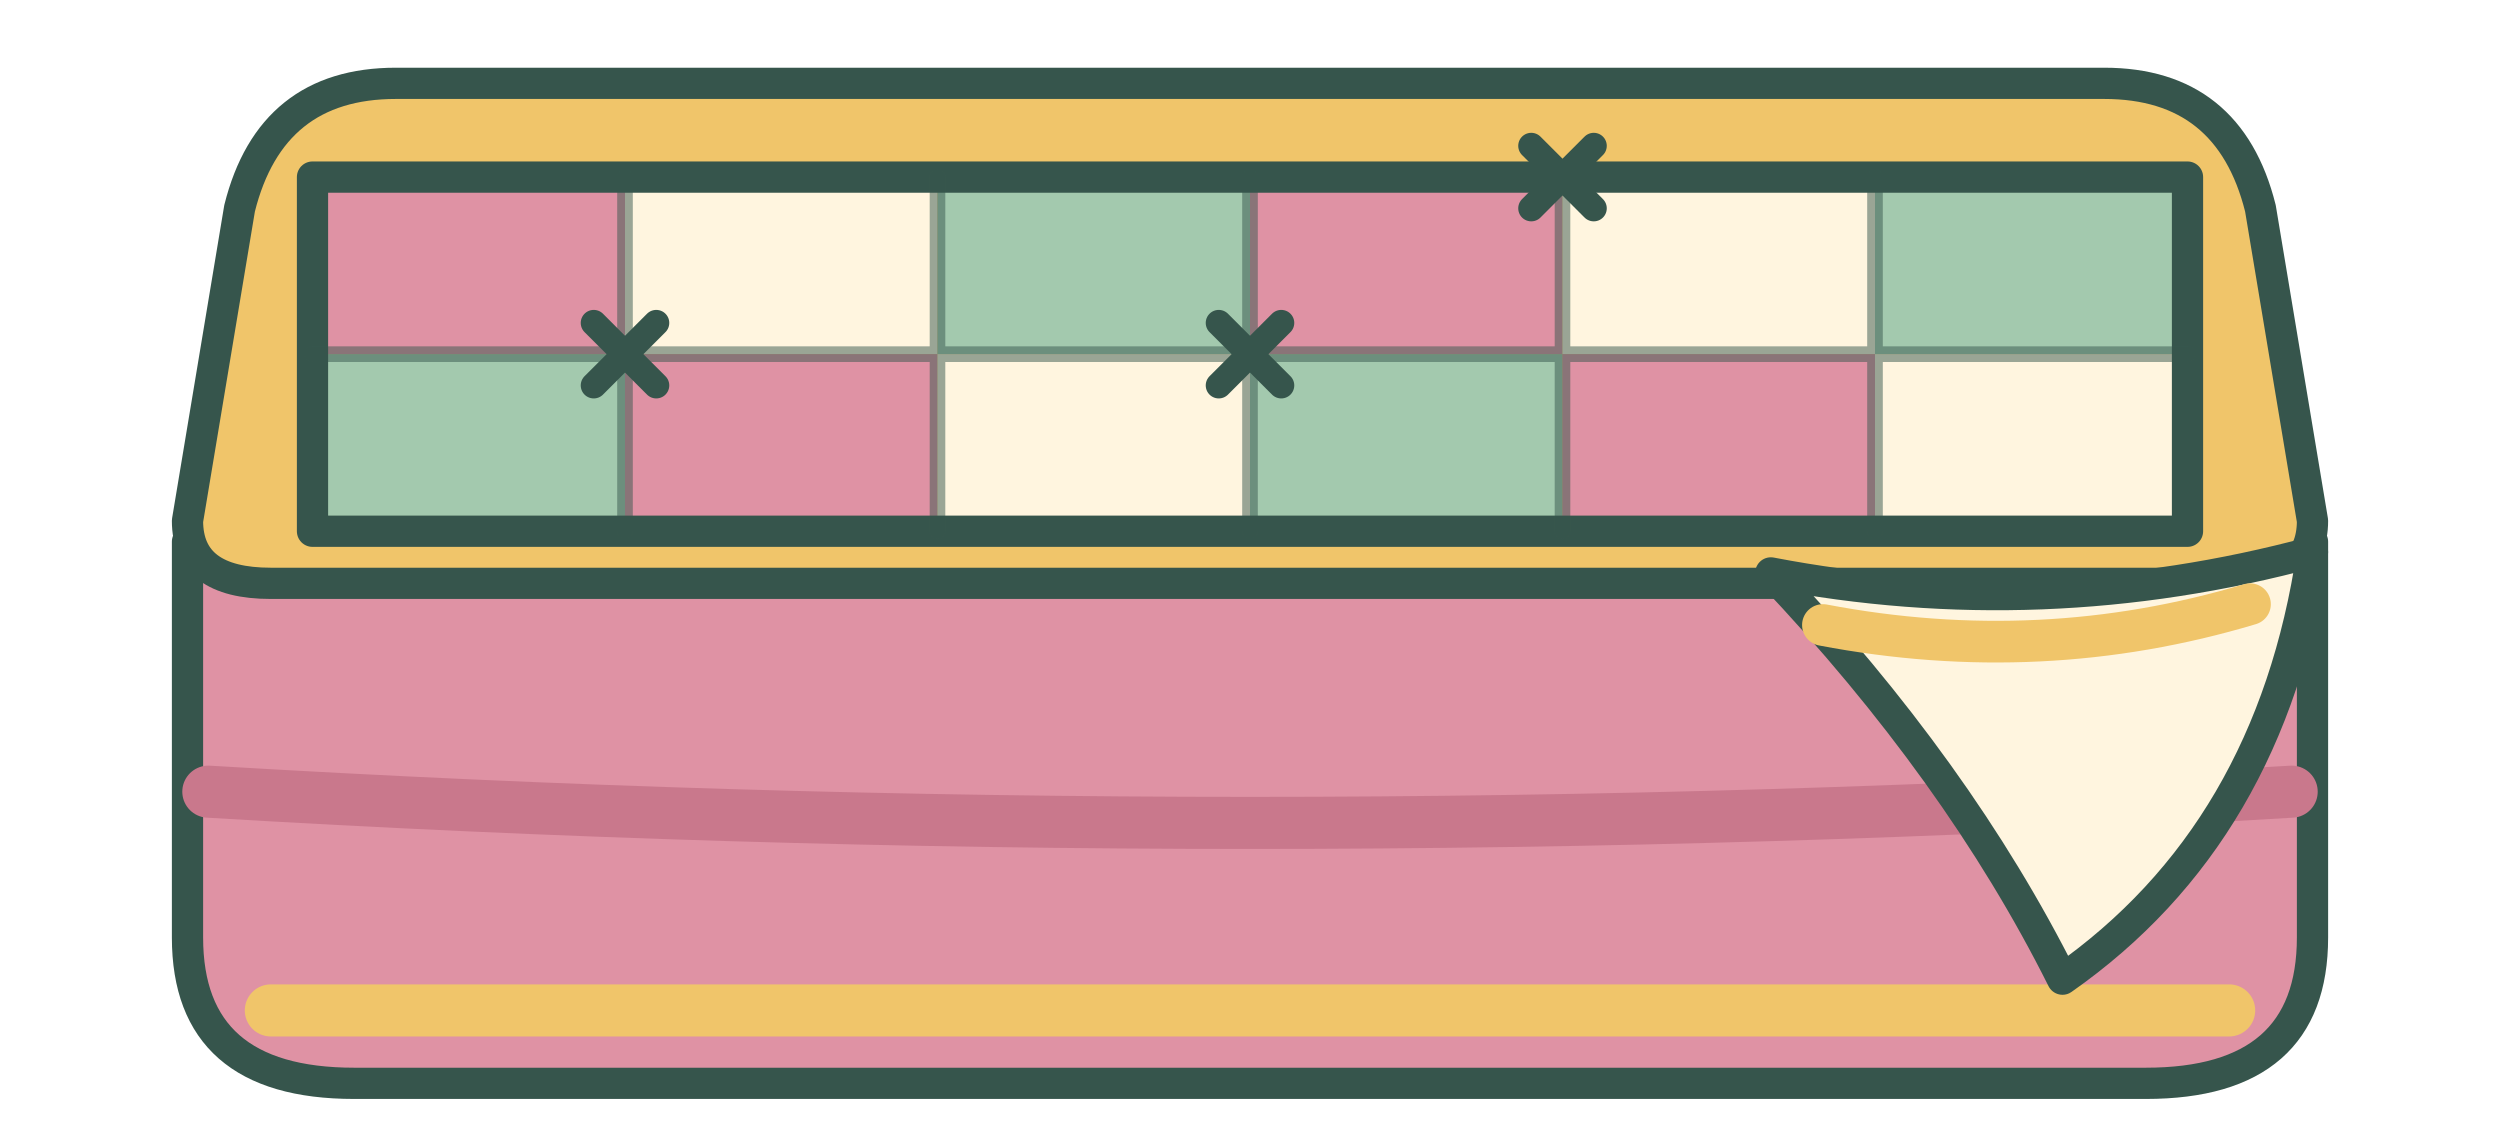
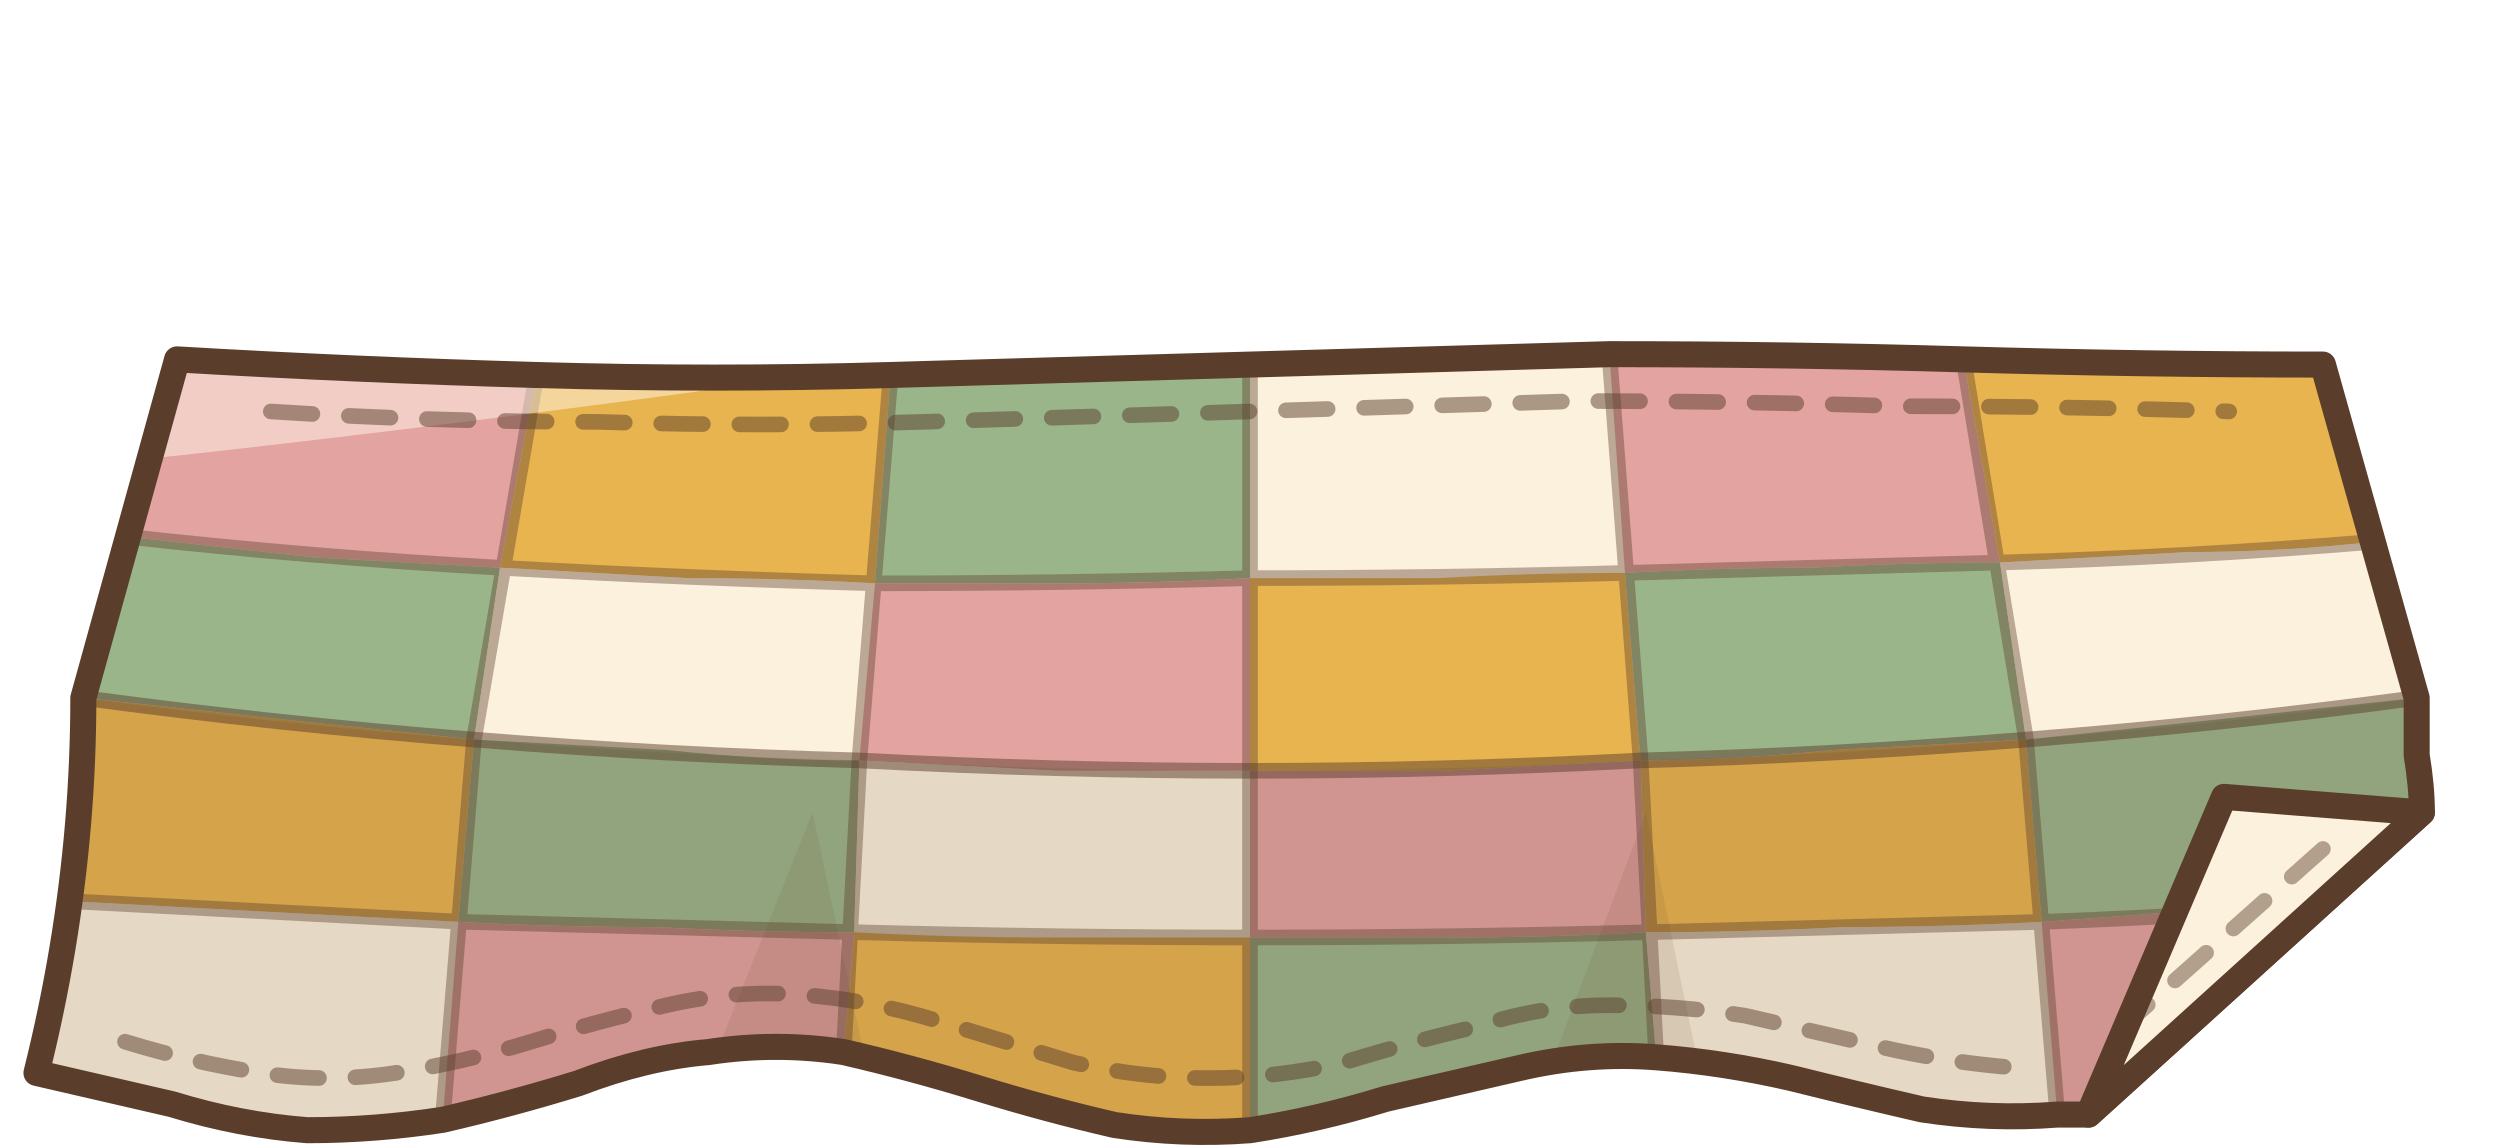
<svg xmlns="http://www.w3.org/2000/svg" viewBox="0 0 240 110">
-   <g fill="none" stroke="#36554c" stroke-width="3" stroke-linecap="round" stroke-linejoin="round">
-     <path d="M18 52H222V90Q222 104 206 104H34Q18 104 18 90z" fill="#df92a4" />
-     <path d="M20 76Q120 82 220 76" stroke="#c9788c" stroke-width="5" />
-     <path d="M26 97H214" stroke="#f0c56a" stroke-width="5" />
-     <path d="M38 8H202Q214 8 217 20L222 50Q222 56 214 56H26Q18 56 18 50L23 20Q26 8 38 8z" fill="#f0c56a" />
-     <g stroke="none">
-       <rect x="30" y="17" width="30" height="17" fill="#df92a4" />
-       <rect x="60" y="17" width="30" height="17" fill="#fff5df" />
-       <rect x="90" y="17" width="30" height="17" fill="#a3c9ae" />
-       <rect x="120" y="17" width="30" height="17" fill="#df92a4" />
-       <rect x="150" y="17" width="30" height="17" fill="#fff5df" />
-       <rect x="180" y="17" width="30" height="17" fill="#a3c9ae" />
-       <rect x="30" y="34" width="30" height="17" fill="#a3c9ae" />
-       <rect x="60" y="34" width="30" height="17" fill="#df92a4" />
-       <rect x="90" y="34" width="30" height="17" fill="#fff5df" />
-       <rect x="120" y="34" width="30" height="17" fill="#a3c9ae" />
-       <rect x="150" y="34" width="30" height="17" fill="#df92a4" />
-       <rect x="180" y="34" width="30" height="17" fill="#fff5df" />
-     </g>
-     <path d="M30 17h180v34H30z" />
-     <path d="M60 17v34M90 17v34M120 17v34M150 17v34M180 17v34M30 34h180" stroke-width="1.5" opacity=".5" />
-     <path d="M57 31l6 6m0-6-6 6M117 31l6 6m0-6-6 6M147 14l6 6m0-6-6 6" stroke-width="2.5" />
-     <path d="M170 55Q196 60 222 53Q218 80 198 94Q188 74 170 55z" fill="#fff5df" />
-     <path d="M175 60Q196 64 216 58" stroke="#f0c56a" stroke-width="4" />
+   <g stroke="#5a3d2b" stroke-width="2.5" stroke-linecap="round" stroke-linejoin="round">
+     <path d="M17 34.5Q34 35.5 51.5 36Q68.5 36.5 85.5 36Q103 35.5 120 35Q137 34.5 154.5 34Q171.5 34 188.5 34.5Q206 35 223 35L232 67Q232 70 232 72.5Q232.5 75.5 232.5 78L200.5 107Q199 107 197.5 107Q191 107.5 184.5 106.5Q178 105 172 103.5Q165.5 102 159 101.5Q152.5 101 146 102.5Q139.5 104 133 105.5Q126.5 107.5 120 108.5Q113.5 109 107 108Q100.5 106.5 94 104.5Q87.5 102.5 81 101Q74.5 100 68 101Q62 101.5 55.5 104Q49 106 42.5 107.5Q36 108.5 29.5 108.5Q23 108 16.5 106Q10 104.5 3.5 103Q5 97 6 91Q7 85 7.5 79Q8 73 8 67z" fill="#fbf1dc" stroke="none" />
+     <path d="M17 34.5Q25.5 35 34 35.5Q42.5 36 51.5 36L48 54.5Q39 54 30 53.5Q21 52.5 12 51.5z" fill="#e3a3a0" stroke="none" />
+     <path d="M51.5 36Q60 36.5 68.5 36Q77 36 85.5 36L84 56Q75 55.5 66 55.5Q57 55 48 54.5z" fill="#e8b44f" stroke="none" />
+     <path d="M85.5 36Q94 36 103 35.5Q111.5 35 120 35L120 55.5Q111 56 102 56Q93 56 84 56z" fill="#9bb58a" stroke="none" />
+     <path d="M120 35Q128.5 34.5 137 34.5Q146 34 154.5 34L156 55Q147 55 138 55.5Q129 55.5 120 55.5z" fill="#fbf1dc" stroke="none" />
+     <path d="M154.5 34Q163 34 171.5 34Q180 34.5 188.5 34.5L192 54Q183 54 174 54.5Q165 54.5 156 55z" fill="#e3a3a0" stroke="none" />
+     <path d="M188.5 34.5Q197.5 34.5 206 35Q214.5 35 223 35L228 52Q219 53 210 53Q201 53.5 192 54z" fill="#e8b44f" stroke="none" />
+     <path d="M12 51.5Q21 52.5 30 53.5Q39 54 48 54.5L45.5 71Q36 70 26.5 69Q17.5 68 8 67z" fill="#9bb58a" stroke="none" />
+     <path d="M48 54.5Q57 55 66 55.5Q75 55.5 84 56L82.5 73Q73.5 73 64 72Q54.5 71.5 45.5 71z" fill="#fbf1dc" stroke="none" />
+     <path d="M84 56Q93 56 102 56Q111 56 120 55.5L120 74Q110.5 74 101.5 74Q92 73.5 82.5 73z" fill="#e3a3a0" stroke="none" />
+     <path d="M120 55.5Q129 55.5 138 55.5Q147 55 156 55L157.5 73Q148 73.5 138.5 74Q129.5 74 120 74z" fill="#e8b44f" stroke="none" />
+     <path d="M156 55Q165 54.5 174 54.5Q183 54 192 54L194.5 71Q185.5 71.5 176 72Q166.5 73 157.5 73z" fill="#9bb58a" stroke="none" />
+     <path d="M192 54Q201 53.5 210 53Q219 53 228 52L232 67Q222.5 68 213.5 69Q204 70 194.5 71z" fill="#fbf1dc" stroke="none" />
+     <path d="M8 67Q17.5 68 26.5 69Q36 70 45.5 71L44 88.5Q34.5 88 25 87.5Q16 87 6.5 86.5Q7 81.5 7.5 76.5Q8 72 8 67z" fill="#e8b44f" stroke="none" />
+     <path d="M45.5 71Q54.5 71.5 64 72Q73.5 73 82.5 73L82 89.5Q72.5 89.5 63 89Q53.5 89 44 88.5z" fill="#9bb58a" stroke="none" />
+     <path d="M82.5 73Q92 73.5 101.5 74Q110.5 74 120 74L120 90Q110.5 90 101 90Q91.5 90 82 89.5z" fill="#fbf1dc" stroke="none" />
+     <path d="M120 74Q129.5 74 138.5 74Q148 73.5 157.5 73L158 89.5Q148.5 90 139 90Q129.5 90 120 90z" fill="#e3a3a0" stroke="none" />
+     <path d="M157.5 73Q166.5 73 176 72Q185.5 71.5 194.5 71L196 88.5Q186.5 89 177 89Q167.5 89.5 158 89.5z" fill="#e8b44f" stroke="none" />
+     <path d="M194.5 71Q204 70 213.5 69Q222.5 68 232 67Q232 70 232 72.5Q232.5 75.5 232.5 78L223 87Q216 87.5 209.5 87.5Q203 88 196 88.5z" fill="#9bb58a" stroke="none" />
+     <path d="M6.5 86.5Q16 87 25 87.5Q34.5 88 44 88.5L42.5 107.5Q37.5 108.5 32.5 108.5Q28 108.5 23 107.5Q18 106.5 13 105Q8.5 104 3.5 103Q4.5 99 5 94.5Q6 90.5 6.5 86.5z" fill="#fbf1dc" stroke="none" />
+     <path d="M44 88.5Q53.5 89 63 89Q72.5 89.5 82 89.5L81 101Q76.5 100.5 71.5 100.5Q66.5 101 62 102Q57 103 52 104.5Q47 106 42.5 107.5z" fill="#e3a3a0" stroke="none" />
+     <path d="M82 89.5Q91.5 90 101 90Q110.5 90 120 90L120 108.5Q115 109 110.5 108.5Q105.5 107.5 100.5 106.5Q95.5 105 91 103.5Q86 102 81 101z" fill="#e8b44f" stroke="none" />
+     <path d="M120 90Q129.5 90 139 90Q148.5 90 158 89.5L159 101.5Q154 101.5 149 102Q144.5 102.5 139.5 104Q134.5 105.5 129.5 106.5Q125 108 120 108.5z" fill="#9bb58a" stroke="none" />
+     <path d="M158 89.5Q167.5 89.5 177 89Q186.5 89 196 88.5L197.5 107Q193 107.5 188 107Q183 106.5 178 105Q173.5 104 168.5 103Q163.5 102 159 101.5z" fill="#fbf1dc" stroke="none" />
+     <path d="M196 88.5Q203 88 209.5 87.5Q216 87.5 223 87L200.5 107Q199 107 197.5 107z" fill="#e3a3a0" stroke="none" />
+     <path d="M12 51.5Q30 53.5 48 54.5Q66 55.5 84 56Q102 56 120 55.5Q138 55.5 156 55Q174 54.5 192 54Q210 53.5 228 52M6.5 86.5Q25.5 87.5 44.5 88.5Q63.5 89 82.5 89.5Q101.5 90 120.5 90Q139 90 158 89.5Q177 89 196 88.5Q209.5 88 223 87M51.5 36L45.5 71L42.5 107.5M85.5 36L82.5 73L81 101M120 35L120 74L120 108.5M154.5 34L157.5 73L159 101.5M188.5 34.5L194.5 71L197.5 107" fill="none" stroke-width="1.5" opacity=".4" />
+     <path d="M78 78L69 100.5Q72.5 100.5 76 100.5Q79.5 100.5 83 101.5z" fill="#5a3d2b" opacity=".1" stroke="none" />
+     <path d="M158 78L149 102Q152.5 101.5 156 101.5Q159.5 101.5 163 102z" fill="#5a3d2b" opacity=".1" stroke="none" />
+     <path d="M8 67Q26.5 69.5 45.5 71Q64 72.5 82.5 73Q101.5 74 120 74Q138.5 74 157.5 73Q176 72.5 194.5 71Q213.5 69.5 232 67Q232 70 232 72.5Q232.5 75.5 232.5 78L200.5 107Q199 107 197.5 107Q191 107.5 184.5 106.5Q178 105 172 103.5Q165.5 102 159 101.5Q152.5 101 146 102.5Q139.5 104 133 105.5Q126.5 107.5 120 108.5Q113.5 109 107 108Q100.5 106.5 94 104.5Q87.5 102.5 81 101Q74.5 100 68 101Q62 101.5 55.5 104Q49 106 42.5 107.5Q36 108.5 29.5 108.5Q23 108 16.5 106Q10 104.5 3.5 103Q5 97 6 91Q7 85 7.5 79Q8 73 8 67z" fill="#5a3d2b" opacity=".14" stroke="none" />
+     <path d="M8 67Q26.5 69.5 45.5 71Q64 72.5 82.5 73Q101.5 74 120 74Q138.5 74 157.5 73Q176 72.5 194.5 71Q213.5 69.5 232 67" fill="none" stroke-width="1.5" opacity=".5" />
+     <path d="M17 34.5Q27 35 37.5 35.5Q47.5 36 57.5 36Q68 36.5 78 36C58 39 24.5 43 14.5 44z" fill="#fff8ea" opacity=".5" stroke="none" />
+     <path d="M26 39.5Q41.5 40.5 57.5 40.5Q73 41 88.5 40.5Q104.5 40 120 39.5Q135.5 39 151.5 38.5Q167 38.5 182.5 39Q198.5 39 214 39.5M12 100Q18.5 102 25 103Q31.5 104 38 103Q44.5 102 51 100Q57.5 98 64 96.5Q70.5 95 77 95.5Q83.5 96 90 98Q96.5 100 103 102Q109.5 103.5 116 103.5Q122.5 103.5 129 102Q135.5 100 142 98.5Q148 96.5 154.5 96.5Q161 96.5 167.5 97.5Q174 99 180.5 100.5Q187 102 193.5 102.5" fill="none" stroke-width="1.5" stroke-dasharray="4 3.5" opacity=".5" />
+     <path d="M17 34.5Q34 35.5 51.5 36Q68.5 36.5 85.5 36Q103 35.5 120 35Q137 34.5 154.5 34Q171.5 34 188.5 34.5Q206 35 223 35L232 67Q232 70 232 72.5Q232.5 75.5 232.5 78L200.5 107Q199 107 197.5 107Q191 107.5 184.5 106.5Q178 105 172 103.5Q165.5 102 159 101.5Q152.5 101 146 102.5Q139.5 104 133 105.5Q126.5 107.5 120 108.5Q113.5 109 107 108Q100.5 106.5 94 104.5Q87.5 102.5 81 101Q74.5 100 68 101Q62 101.5 55.5 104Q49 106 42.5 107.5Q36 108.5 29.5 108.5Q23 108 16.5 106Q10 104.5 3.5 103Q5 97 6 91Q7 85 7.5 79Q8 73 8 67z" fill="none" />
+     <path d="M232.5 78L211 80L200.5 107z" fill="#5a3d2b" opacity=".2" stroke="none" />
+     <path d="M232.5 78L213.5 76.5L200.5 107z" fill="#fbf1dc" />
+     <path d="M223 81.5L205 97.5" fill="none" stroke-width="1.5" stroke-dasharray="4 3.5" opacity=".45" />
  </g>
</svg>
